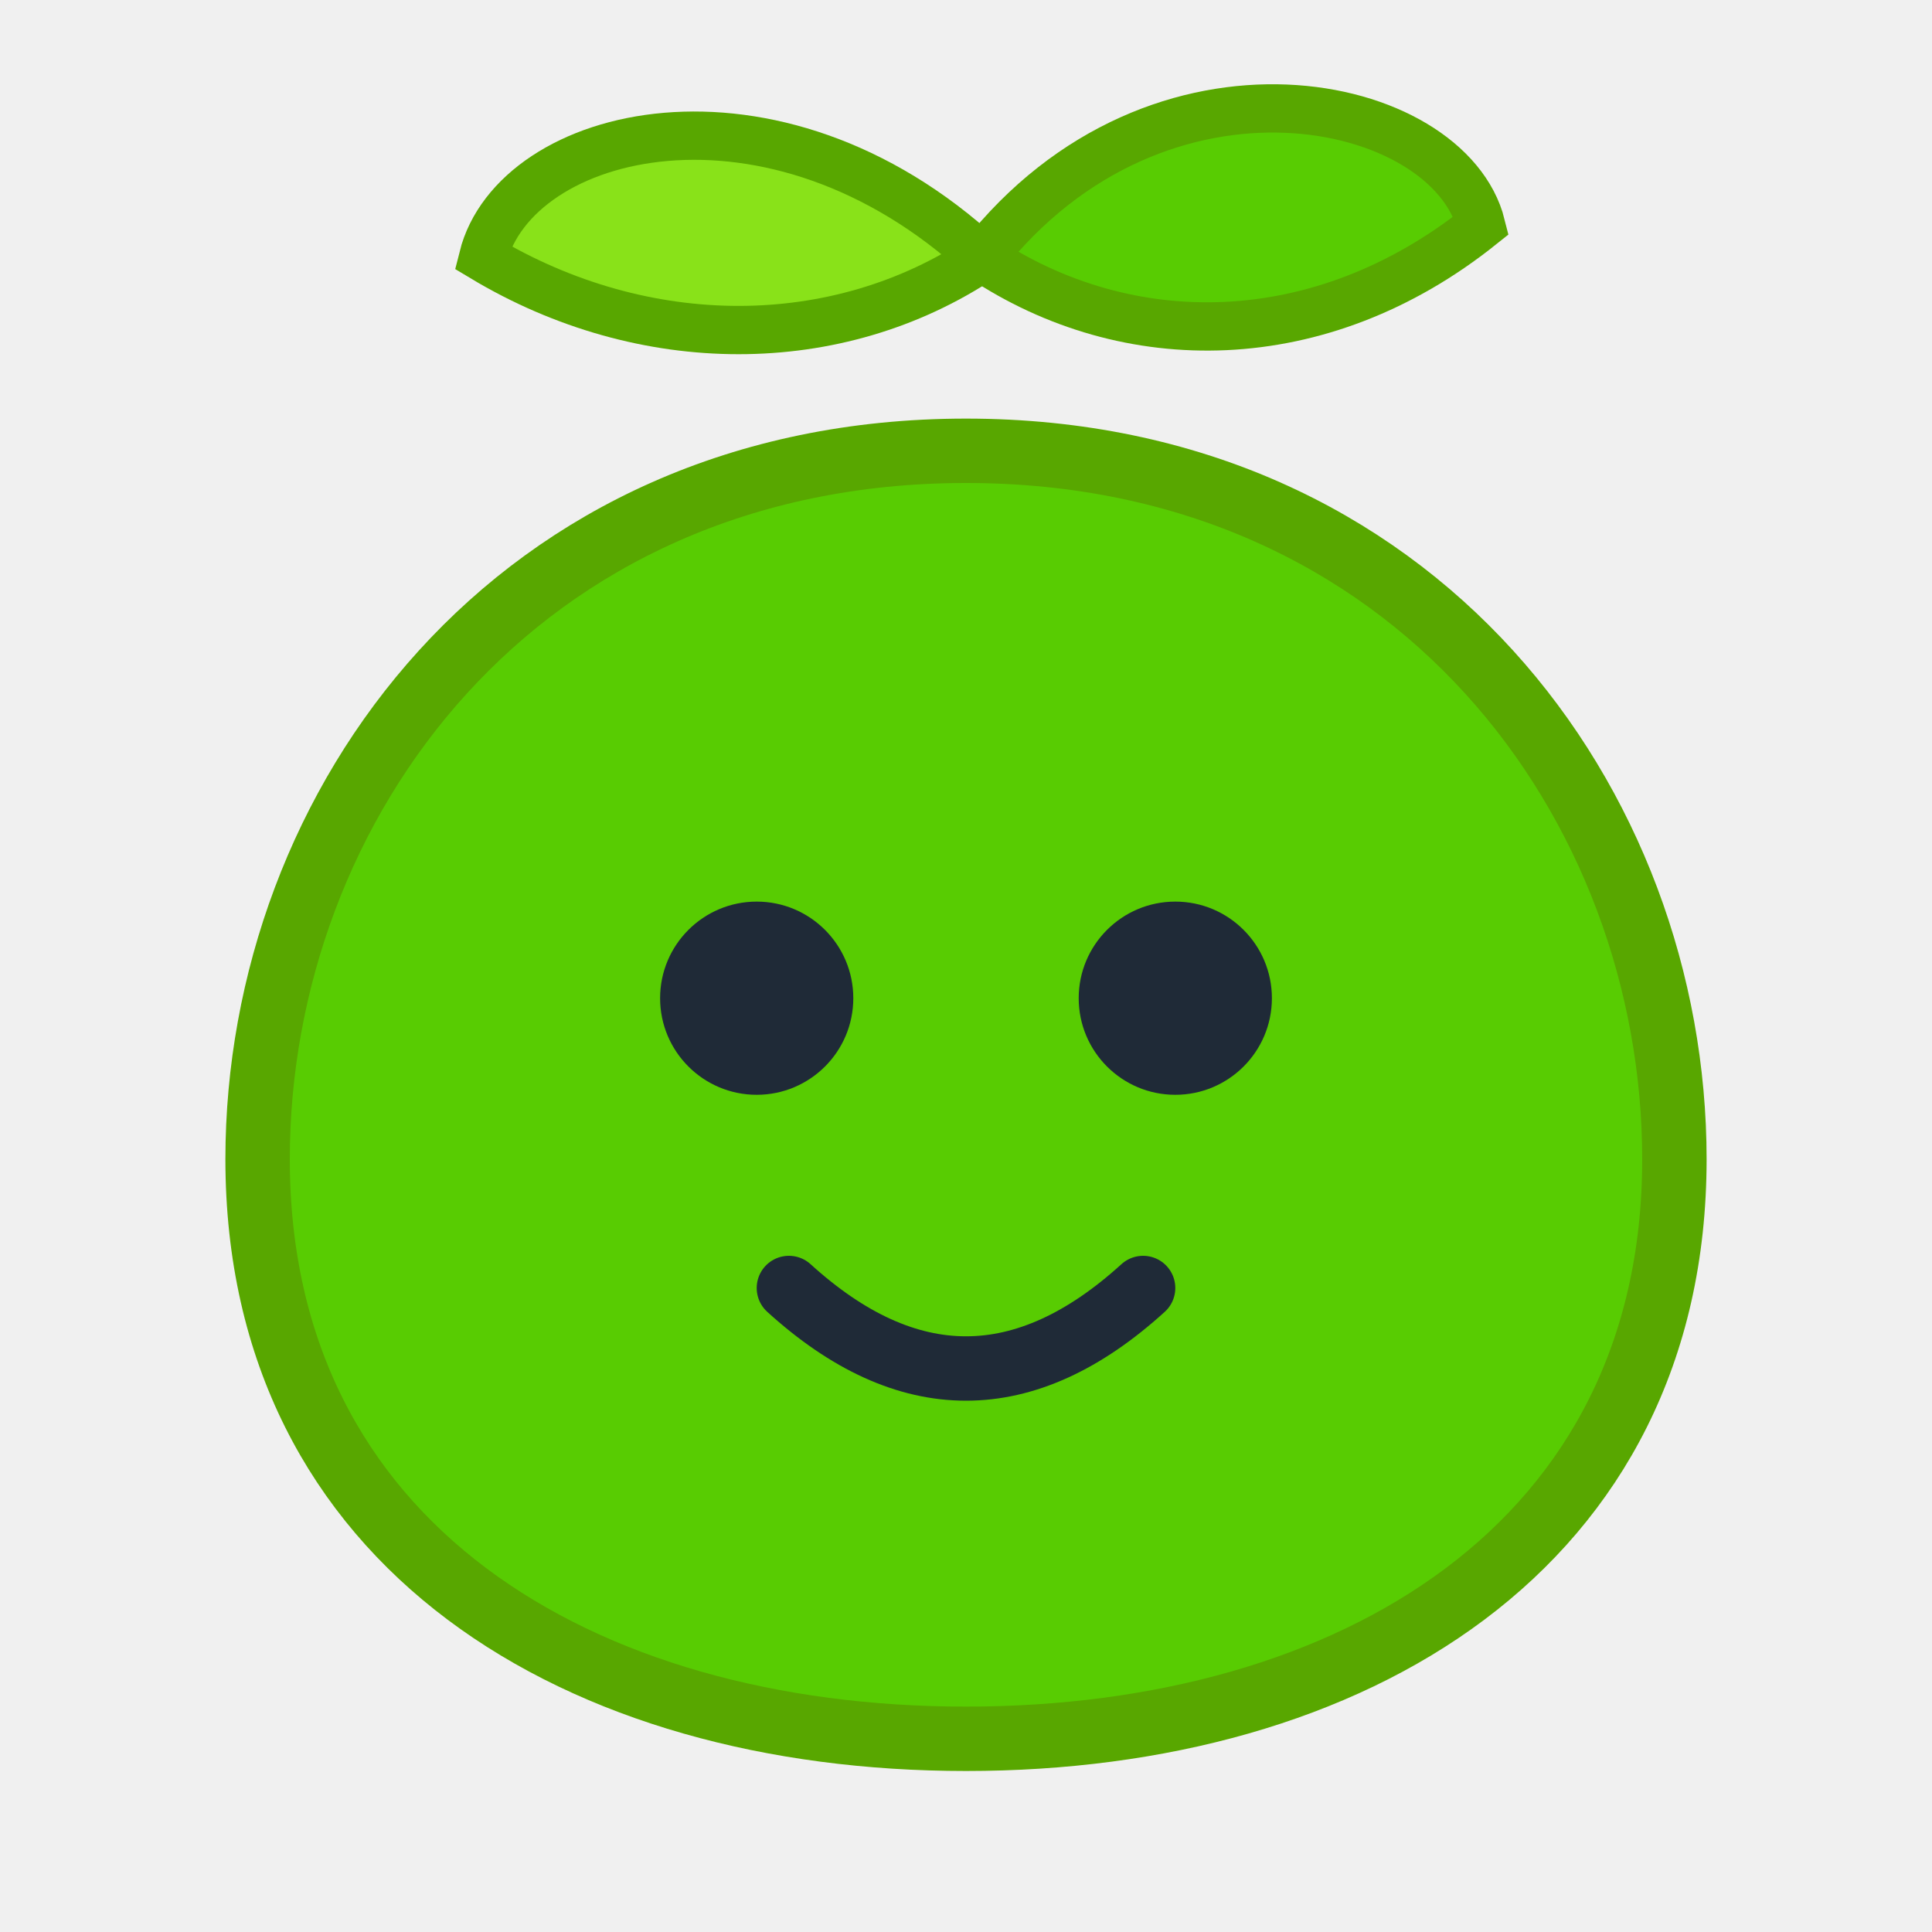
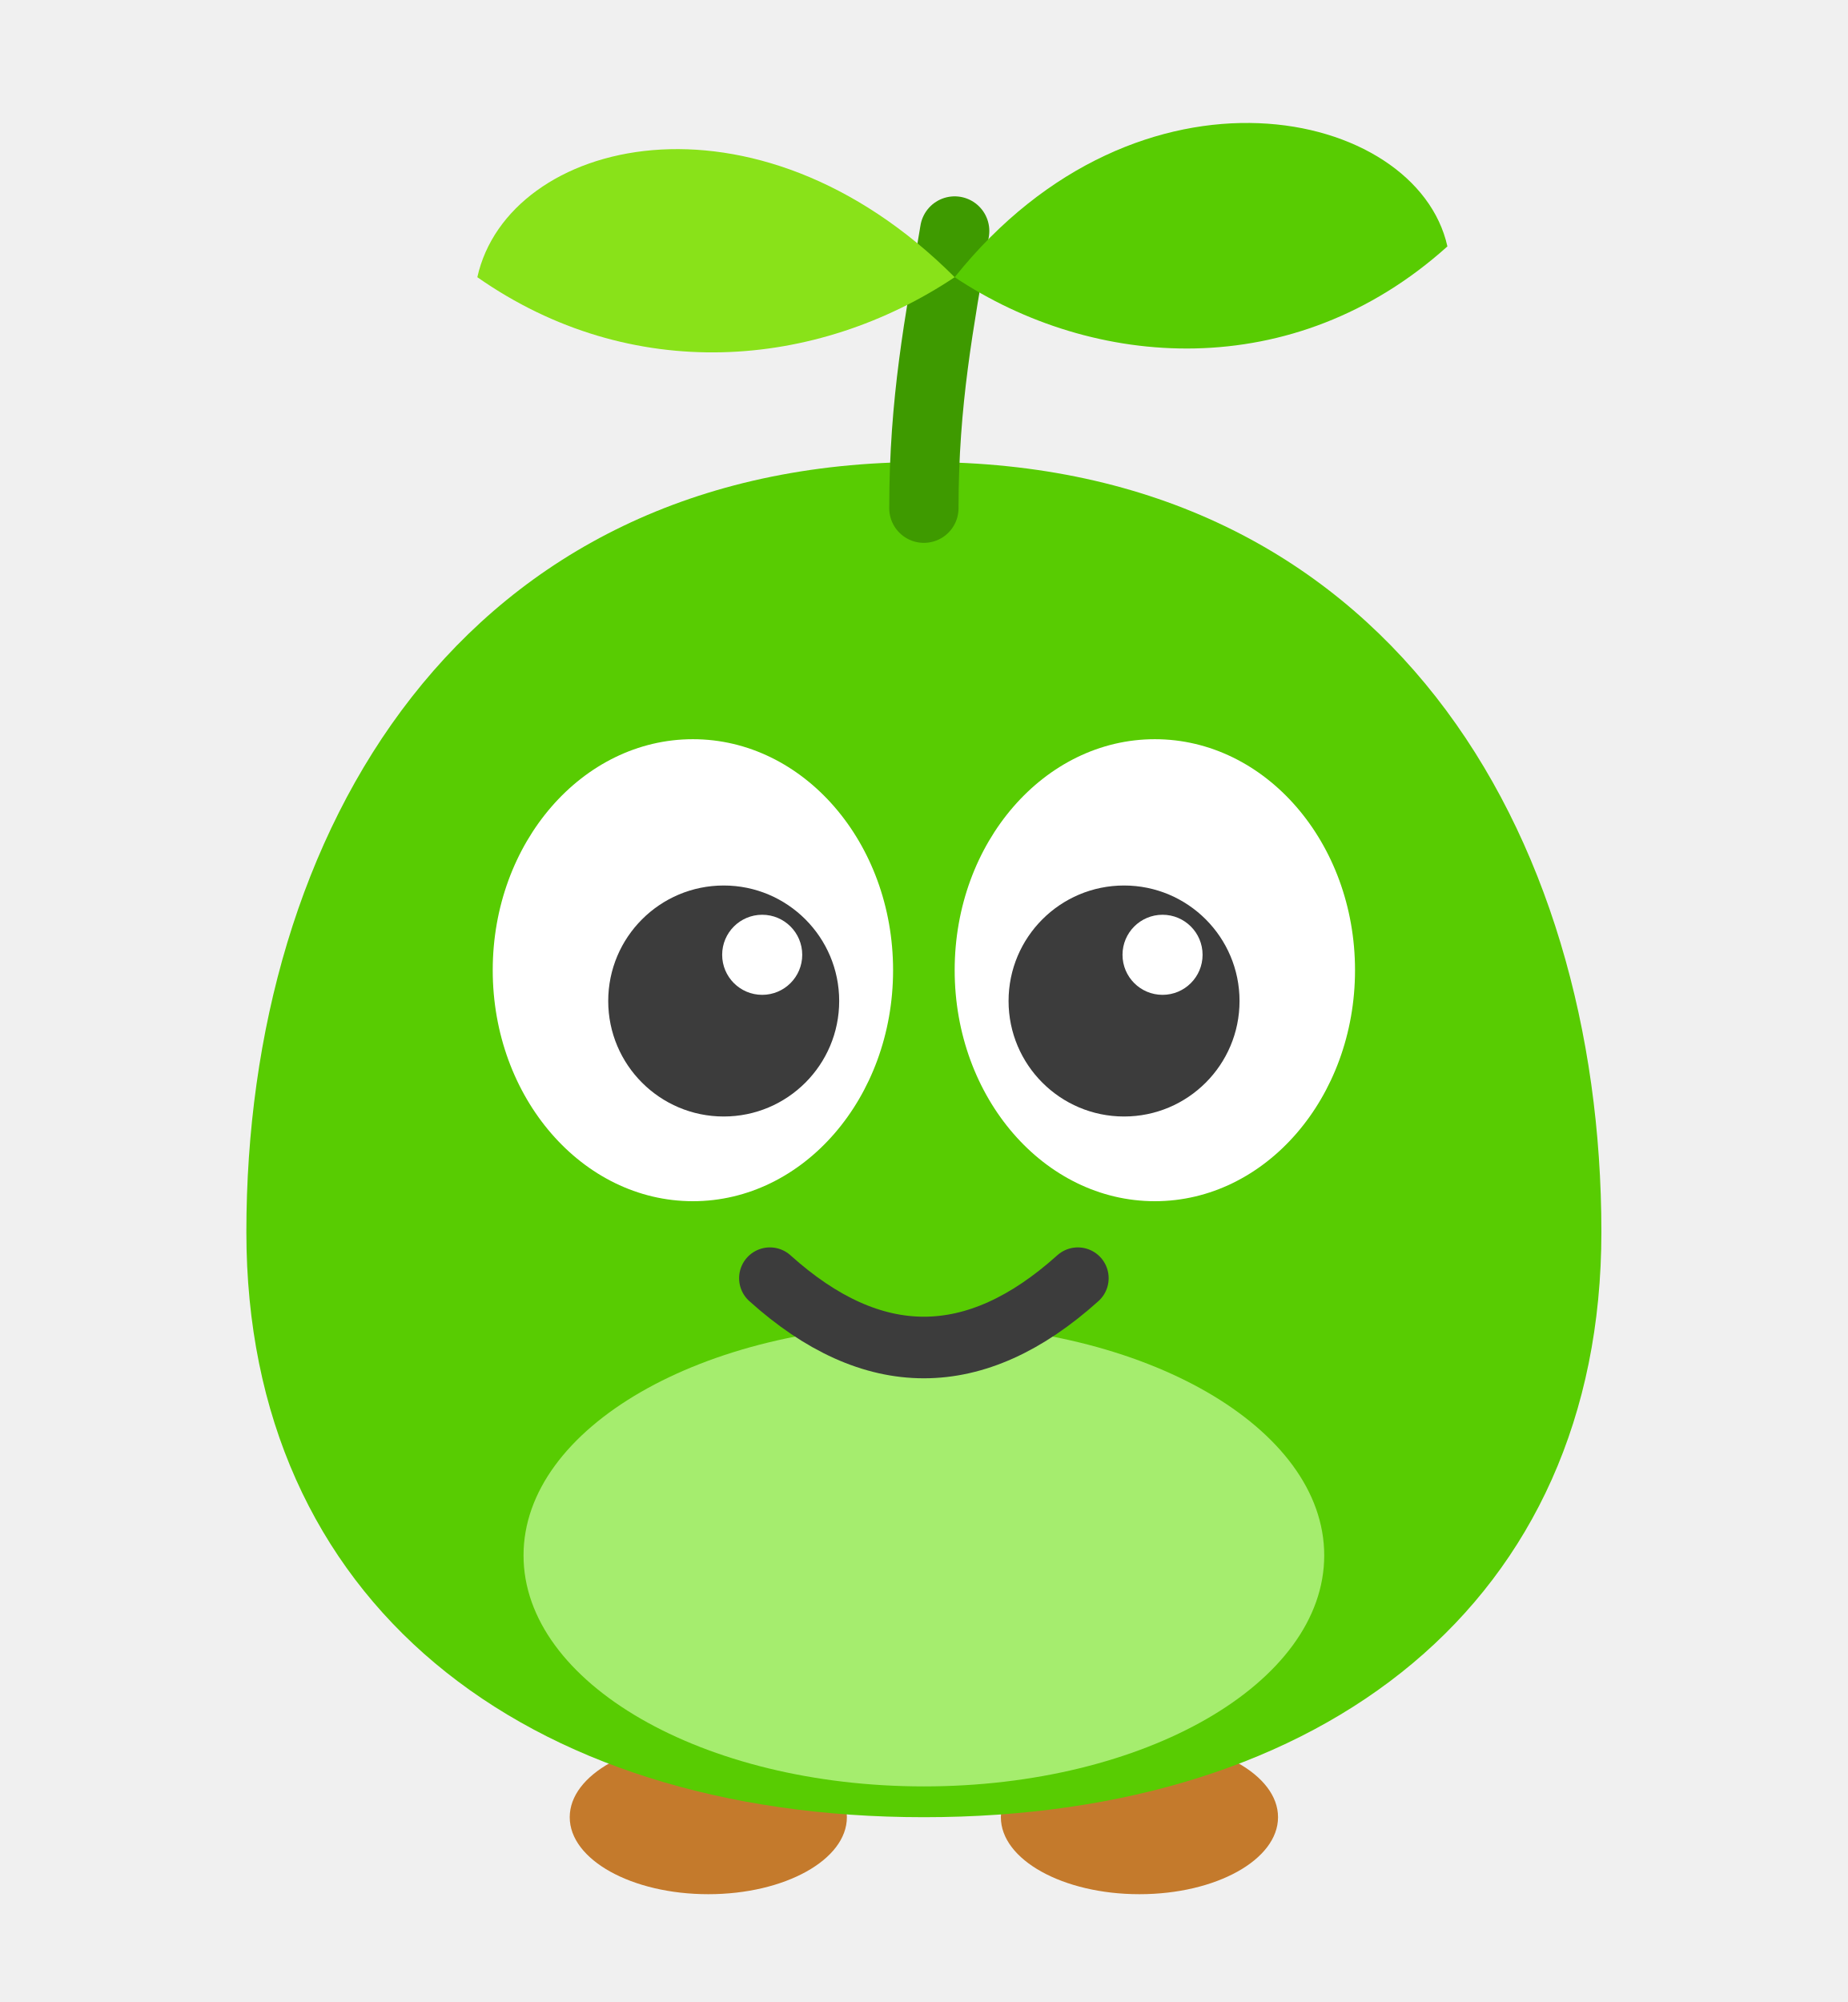
- <svg xmlns="http://www.w3.org/2000/svg" viewBox="0 0 120 120">
-   <path d="M61 16 C48 4 32 8 30 16 C40 22 52 22 61 16Z" fill="#89E219" stroke="#58A700" stroke-width="3" />
-   <path d="M61 16 C72 2 90 6 92 14 C82 22 70 22 61 16Z" fill="#58CC02" stroke="#58A700" stroke-width="3" />
-   <path d="M60 28 C88 28 104 50 104 72 C104 96 84 108 60 108 C36 108 16 96 16 72 C16 50 32 28 60 28Z" fill="#58CC02" stroke="#58A700" stroke-width="4" />
-   <circle cx="47" cy="62" r="6" fill="#1F2A37" />
-   <circle cx="73" cy="62" r="6" fill="#1F2A37" />
-   <path d="M49 80 q11 10 22 0" stroke="#1F2A37" stroke-width="4" stroke-linecap="round" fill="none" />
+ <svg xmlns="http://www.w3.org/2000/svg" viewBox="0 0 120 130">
+   <ellipse cx="46" cy="118" rx="9" ry="5" fill="#C47A2C" />
+   <ellipse cx="74" cy="118" rx="9" ry="5" fill="#C47A2C" />
+   <path d="M60 30C90 30 104 54 104 80C104 104 86 118 60 118C34 118 16 104 16 80C16 54 30 30 60 30Z" fill="#58CC02" />
+   <ellipse cx="60" cy="101" rx="26" ry="15" fill="#A5ED6E" />
+   <path d="M60 33C60 26 61 21 62 15" stroke="#3E9A00" stroke-width="4.5" stroke-linecap="round" fill="none" />
+   <path d="M62 18C49 5 33 9 31 18C41 25 53 24 62 18Z" fill="#89E219" />
+   <path d="M62 18C74 3 92 7 94 16C84 25 71 24 62 18Z" fill="#58CC02" />
+   <ellipse cx="45" cy="63" rx="13" ry="15" fill="#fff" />
+   <ellipse cx="75" cy="63" rx="13" ry="15" fill="#fff" />
+   <circle cx="47" cy="65" r="7.5" fill="#3C3C3C" />
+   <circle cx="73" cy="65" r="7.5" fill="#3C3C3C" />
+   <circle cx="49.5" cy="62" r="2.6" fill="#fff" />
+   <circle cx="75.5" cy="62" r="2.6" fill="#fff" />
+   <path d="M50 83q10 9 20 0" stroke="#3C3C3C" stroke-width="4" stroke-linecap="round" fill="none" />
</svg>
